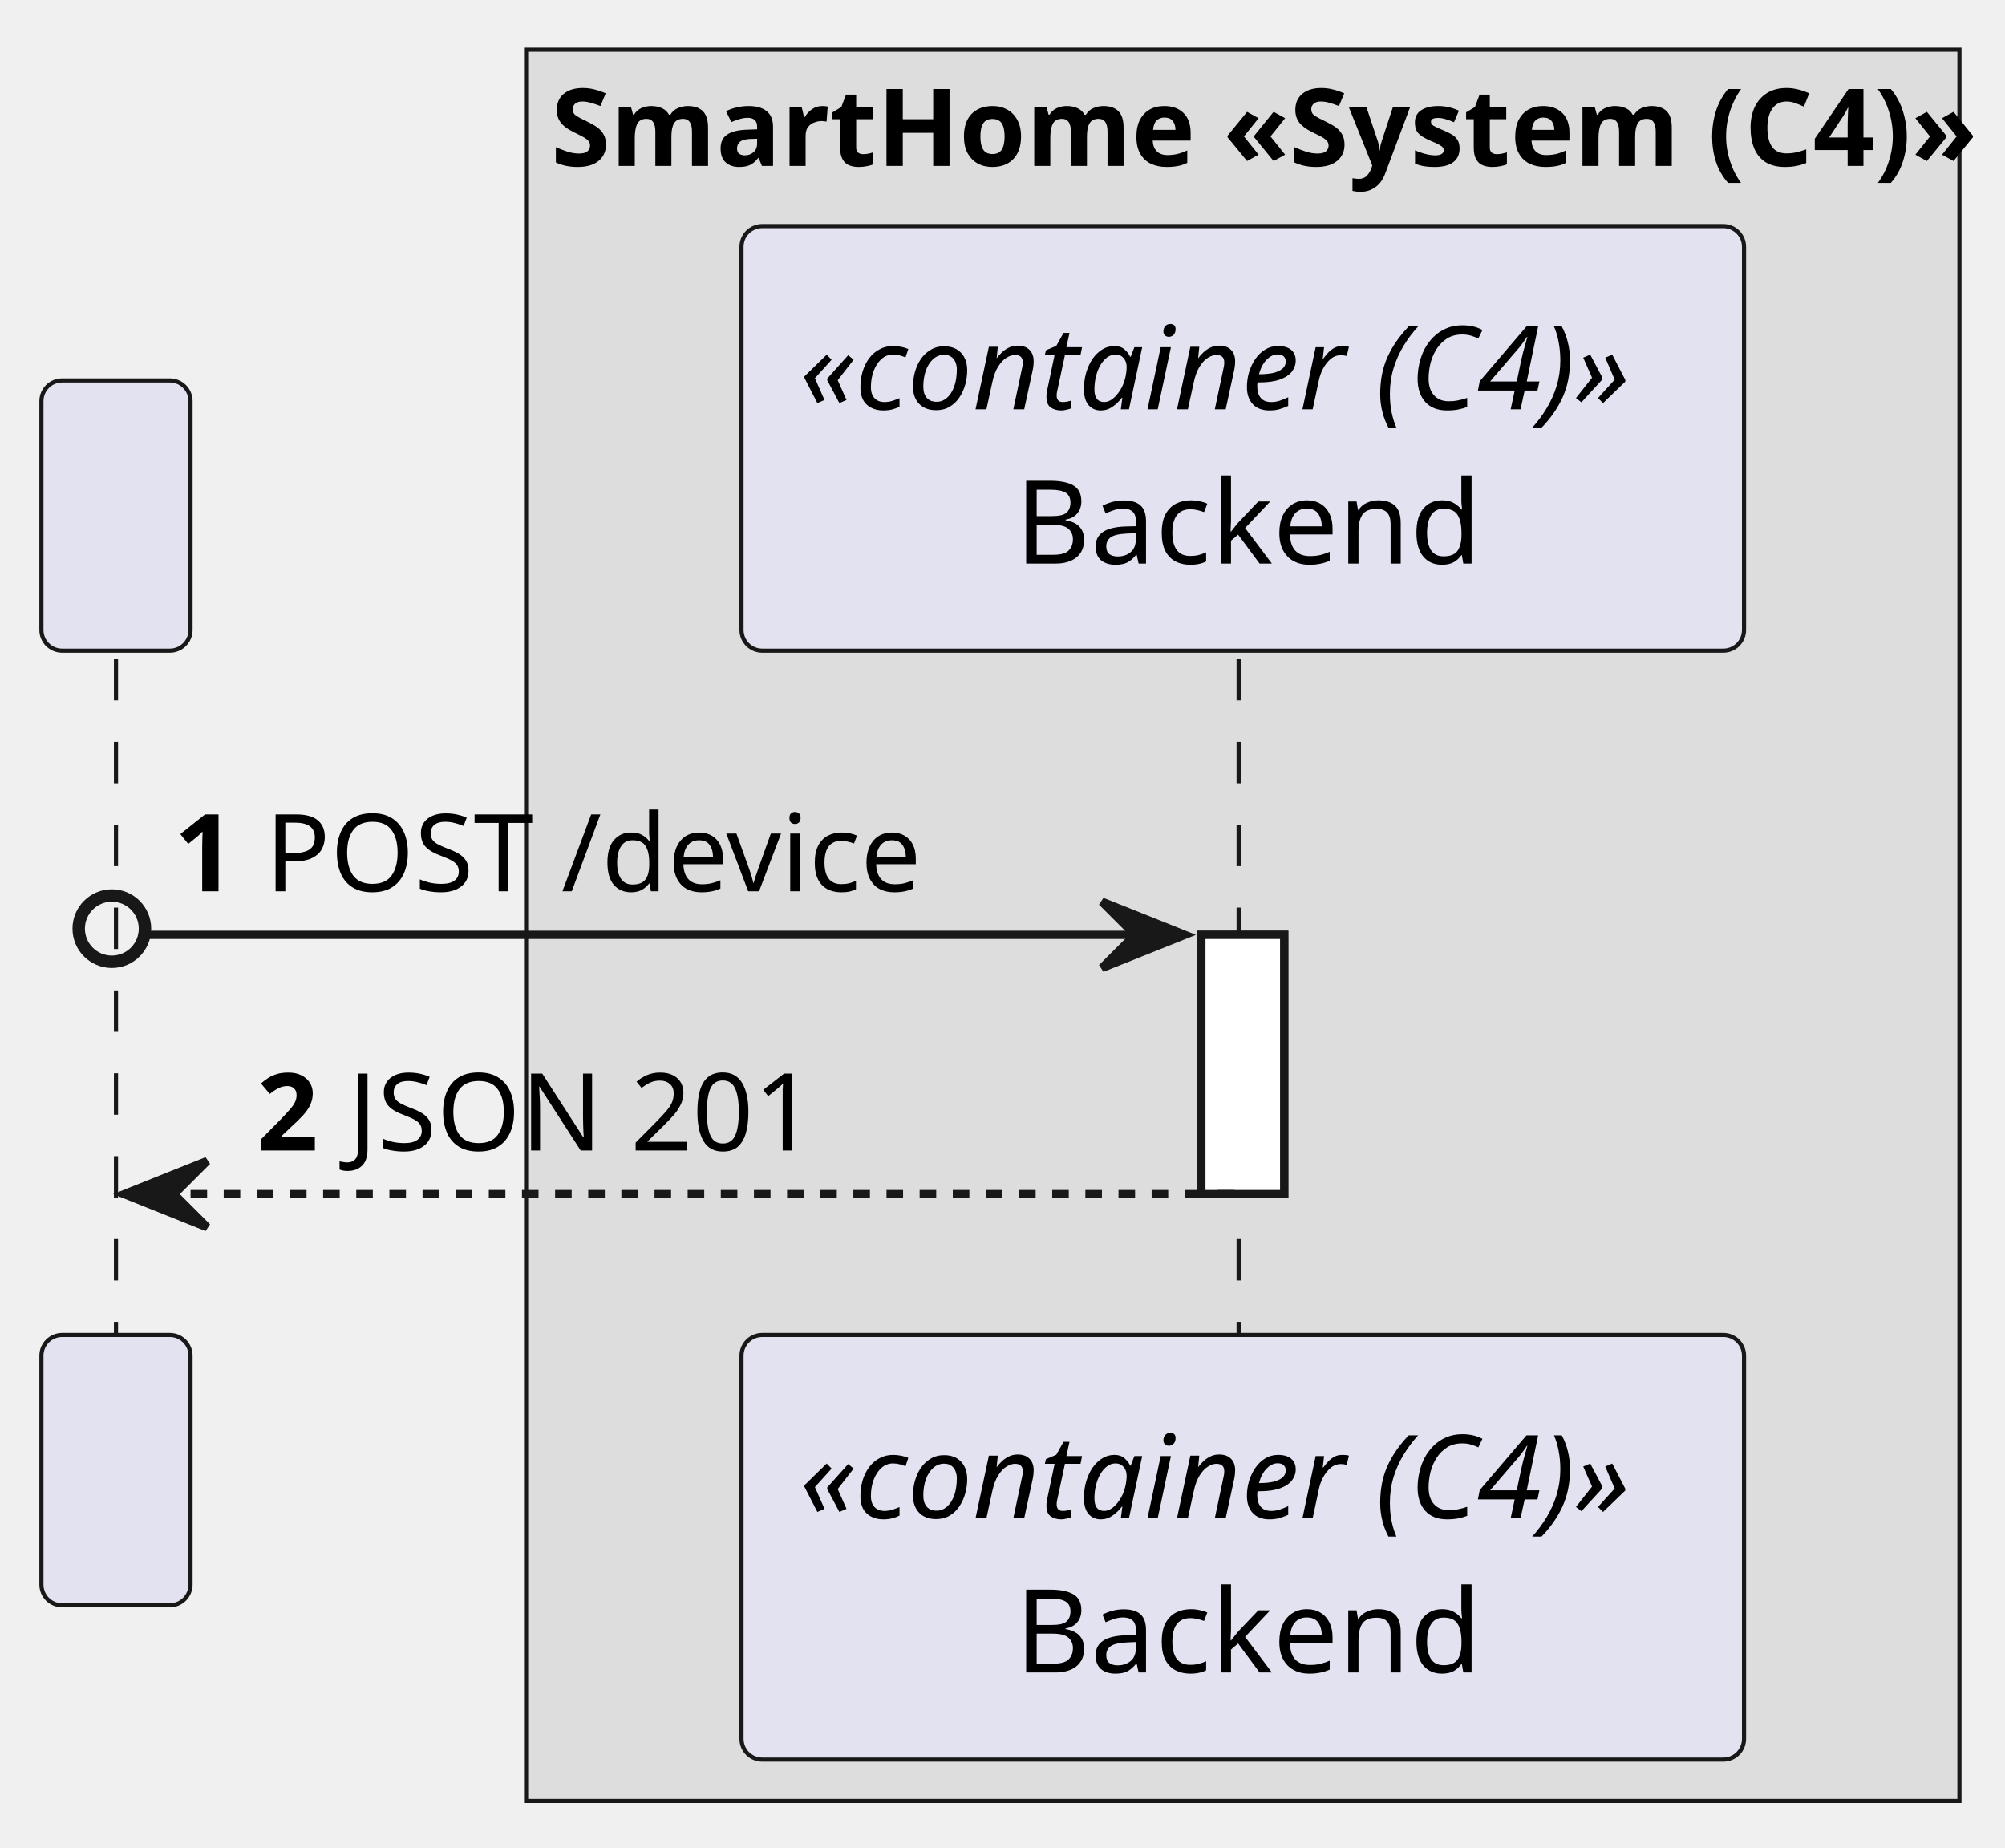
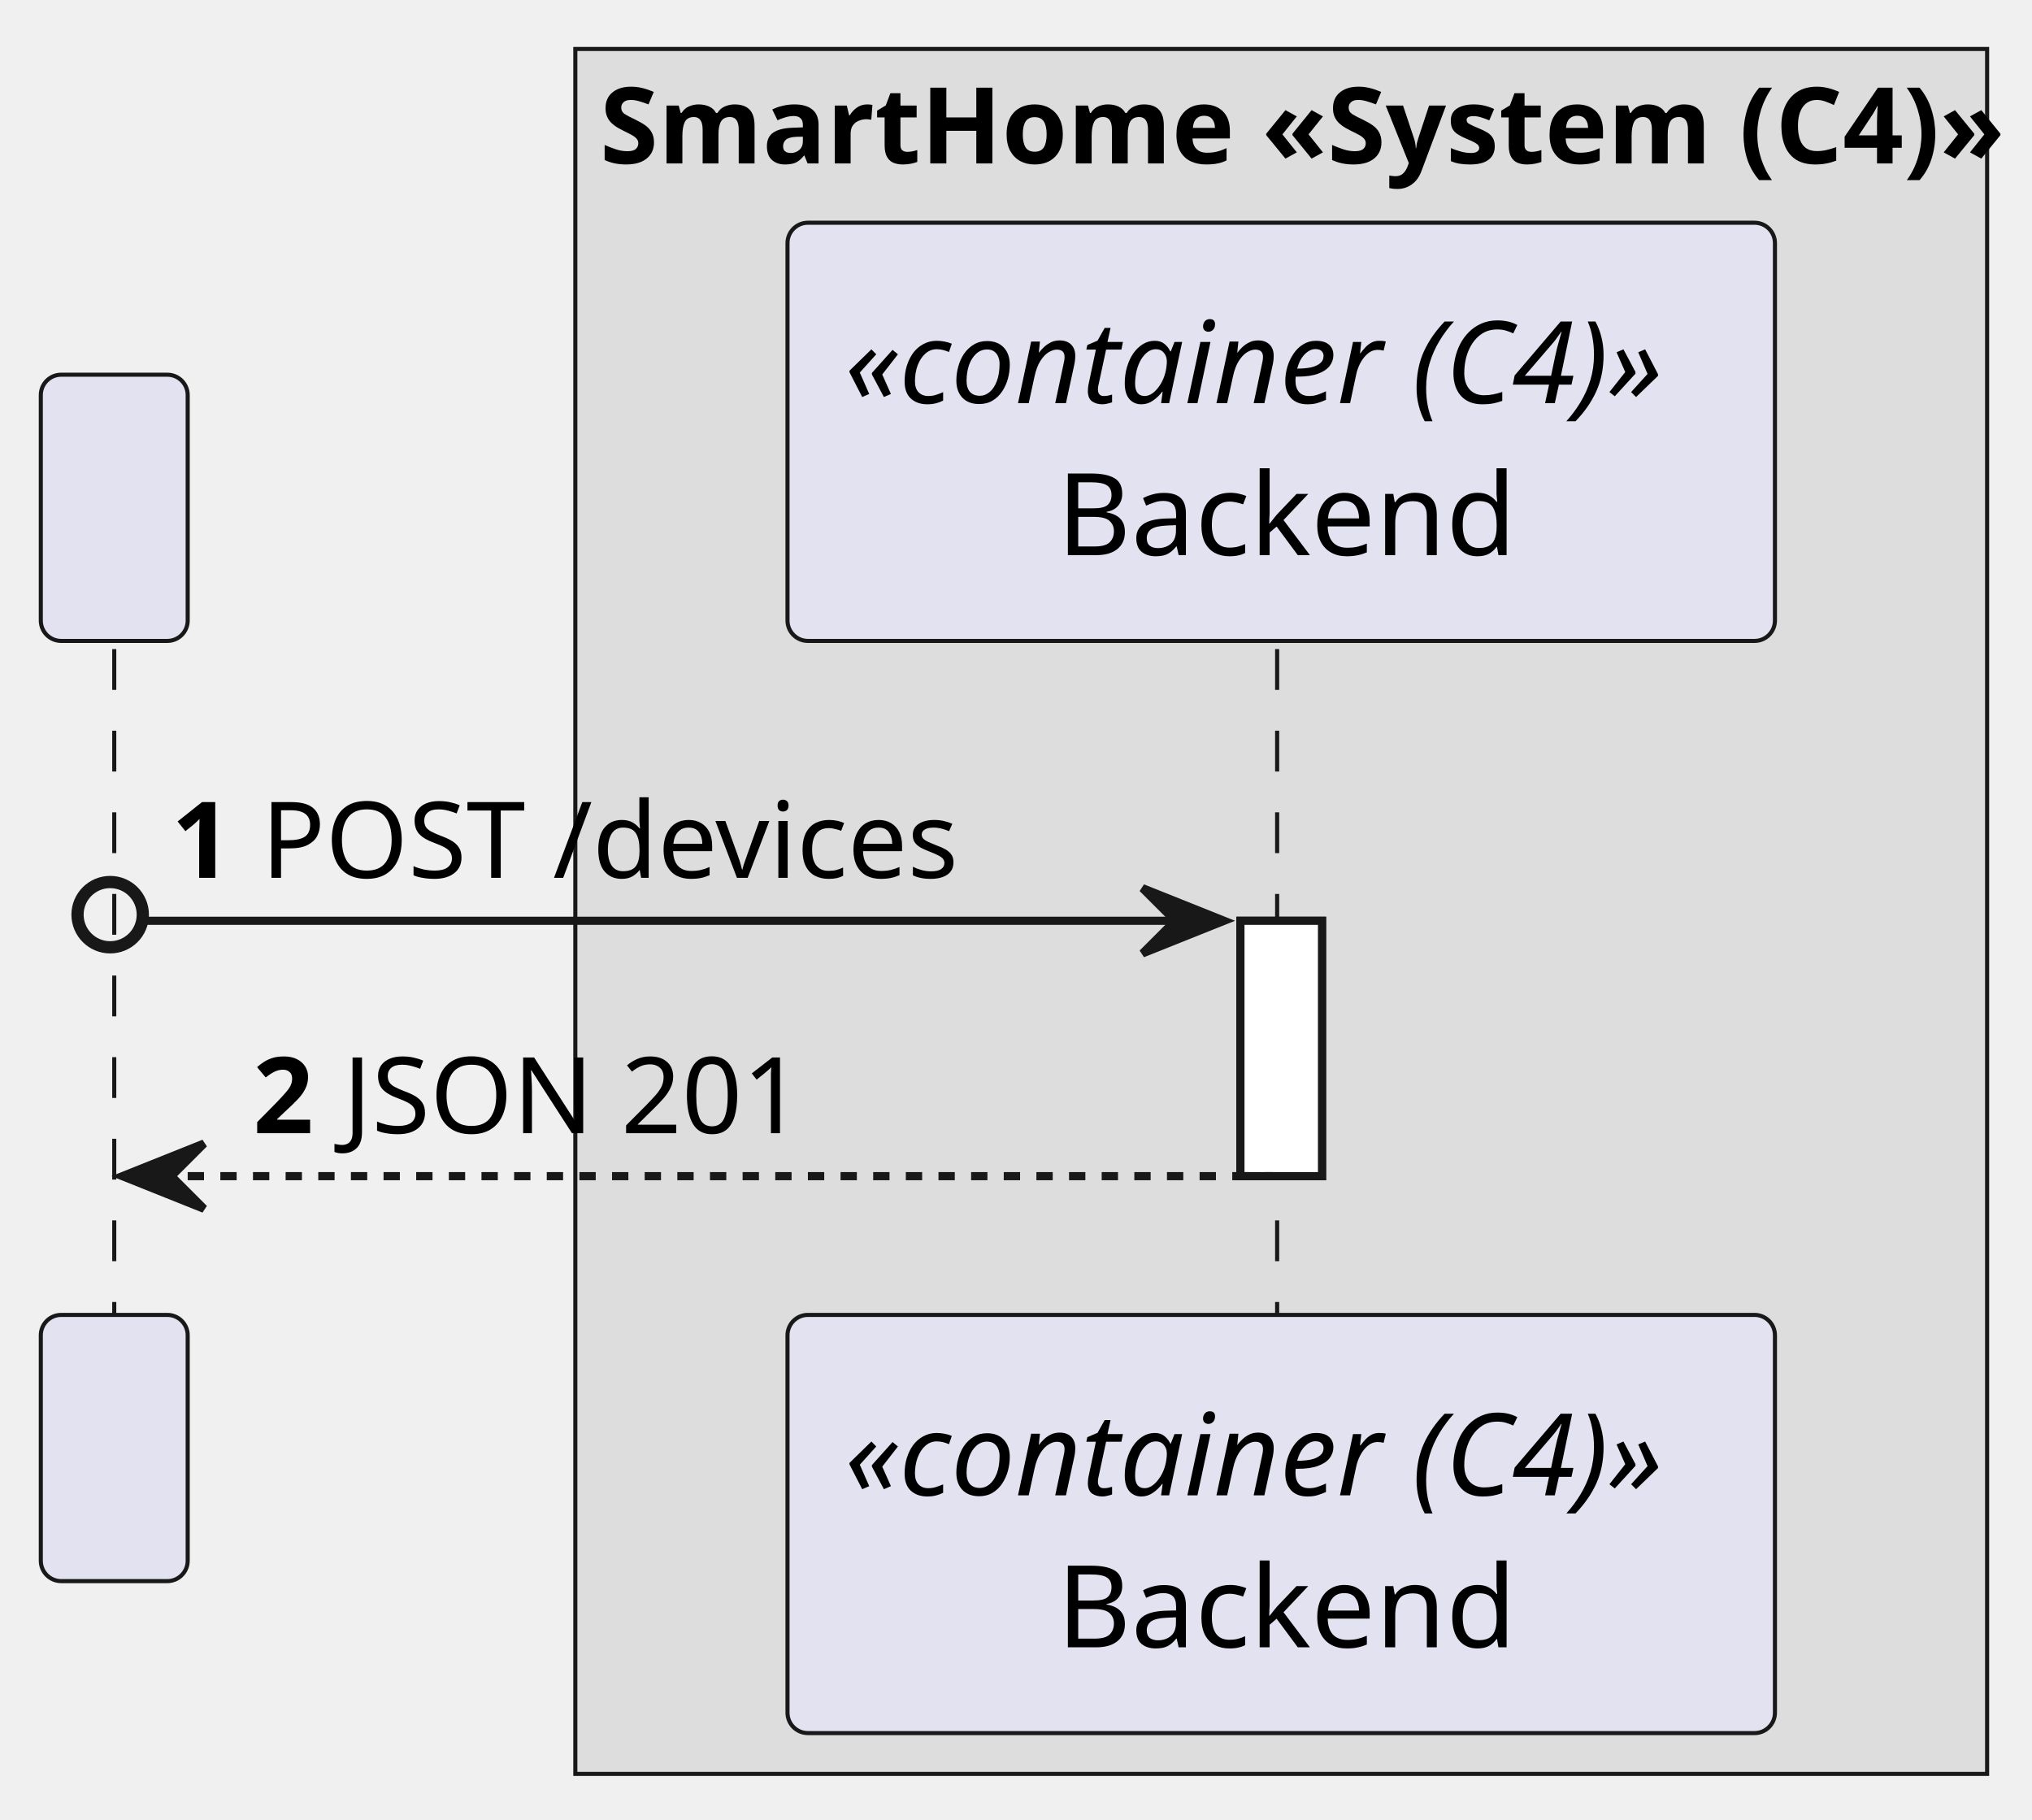
- <svg xmlns="http://www.w3.org/2000/svg" contentStyleType="text/css" height="223px" preserveAspectRatio="none" style="width:242px;height:223px;background:#FFFFFF;" version="1.1" viewBox="0 0 242 223" width="242px" zoomAndPan="magnify">
+ <svg xmlns="http://www.w3.org/2000/svg" contentStyleType="text/css" height="223px" preserveAspectRatio="none" style="width:249px;height:223px;background:#FFFFFF;" version="1.1" viewBox="0 0 249 223" width="249px" zoomAndPan="magnify">
  <defs />
  <g>
-     <rect fill="#DDDDDD" height="211.357" style="stroke:#181818;stroke-width:0.5;" width="173" x="63.5" y="6" />
-     <text fill="#000000" font-family="sans-serif" font-size="13" font-weight="bold" lengthAdjust="spacing" textLength="167" x="66.5" y="20.028">SmartHome «System (C4)»</text>
-     <rect fill="#FFFFFF" height="31.291" style="stroke:#181818;stroke-width:1.0;" width="10" x="145" y="112.824" />
+     <rect fill="#DDDDDD" height="211.357" style="stroke:#181818;stroke-width:0.5;" width="173" x="70.5" y="6" />
+     <text fill="#000000" font-family="sans-serif" font-size="13" font-weight="bold" lengthAdjust="spacing" textLength="167" x="73.5" y="20.028">SmartHome «System (C4)»</text>
+     <rect fill="#FFFFFF" height="31.291" style="stroke:#181818;stroke-width:1.0;" width="10" x="152" y="112.824" />
    <line style="stroke:#181818;stroke-width:0.5;stroke-dasharray:5.0,5.0;" x1="14" x2="14" y1="79.533" y2="162.115" />
-     <line style="stroke:#181818;stroke-width:0.5;stroke-dasharray:5.0,5.0;" x1="149.5" x2="149.5" y1="79.533" y2="162.115" />
+     <line style="stroke:#181818;stroke-width:0.5;stroke-dasharray:5.0,5.0;" x1="156.5" x2="156.5" y1="79.533" y2="162.115" />
    <rect fill="#E2E2F0" height="32.621" rx="2.5" ry="2.5" style="stroke:#181818;stroke-width:0.5;" width="18" x="5" y="45.912" />
    <text fill="#000000" font-family="sans-serif" font-size="14" lengthAdjust="spacing" textLength="4" x="12" y="68.019"> </text>
    <rect fill="#E2E2F0" height="32.621" rx="2.5" ry="2.5" style="stroke:#181818;stroke-width:0.5;" width="18" x="5" y="161.115" />
    <text fill="#000000" font-family="sans-serif" font-size="14" lengthAdjust="spacing" textLength="4" x="12" y="183.223"> </text>
-     <rect fill="#E2E2F0" height="51.242" rx="2.5" ry="2.5" style="stroke:#181818;stroke-width:0.5;" width="121" x="89.5" y="27.291" />
-     <text fill="#000000" font-family="sans-serif" font-size="14" font-style="italic" lengthAdjust="spacing" textLength="107" x="96.5" y="49.398">«container (C4)»</text>
-     <text fill="#000000" font-family="sans-serif" font-size="14" lengthAdjust="spacing" textLength="55" x="122.5" y="68.019">Backend</text>
-     <rect fill="#E2E2F0" height="51.242" rx="2.5" ry="2.5" style="stroke:#181818;stroke-width:0.5;" width="121" x="89.5" y="161.115" />
-     <text fill="#000000" font-family="sans-serif" font-size="14" font-style="italic" lengthAdjust="spacing" textLength="107" x="96.5" y="183.223">«container (C4)»</text>
-     <text fill="#000000" font-family="sans-serif" font-size="14" lengthAdjust="spacing" textLength="55" x="122.5" y="201.844">Backend</text>
-     <rect fill="#FFFFFF" height="31.291" style="stroke:#181818;stroke-width:1.0;" width="10" x="145" y="112.824" />
+     <rect fill="#E2E2F0" height="51.242" rx="2.5" ry="2.5" style="stroke:#181818;stroke-width:0.5;" width="121" x="96.5" y="27.291" />
+     <text fill="#000000" font-family="sans-serif" font-size="14" font-style="italic" lengthAdjust="spacing" textLength="107" x="103.5" y="49.398">«container (C4)»</text>
+     <text fill="#000000" font-family="sans-serif" font-size="14" lengthAdjust="spacing" textLength="55" x="129.5" y="68.019">Backend</text>
+     <rect fill="#E2E2F0" height="51.242" rx="2.5" ry="2.5" style="stroke:#181818;stroke-width:0.5;" width="121" x="96.5" y="161.115" />
+     <text fill="#000000" font-family="sans-serif" font-size="14" font-style="italic" lengthAdjust="spacing" textLength="107" x="103.5" y="183.223">«container (C4)»</text>
+     <text fill="#000000" font-family="sans-serif" font-size="14" lengthAdjust="spacing" textLength="55" x="129.5" y="201.844">Backend</text>
+     <rect fill="#FFFFFF" height="31.291" style="stroke:#181818;stroke-width:1.0;" width="10" x="152" y="112.824" />
    <ellipse cx="13.5" cy="112.074" fill="none" rx="4" ry="4" style="stroke:#181818;stroke-width:1.5;" />
-     <polygon fill="#181818" points="133,108.824,143,112.824,133,116.824,137,112.824" style="stroke:#181818;stroke-width:1.0;" />
-     <line style="stroke:#181818;stroke-width:1.0;" x1="18" x2="139" y1="112.824" y2="112.824" />
+     <polygon fill="#181818" points="140,108.824,150,112.824,140,116.824,144,112.824" style="stroke:#181818;stroke-width:1.0;" />
+     <line style="stroke:#181818;stroke-width:1.0;" x1="18" x2="146" y1="112.824" y2="112.824" />
    <text fill="#000000" font-family="sans-serif" font-size="13" font-weight="bold" lengthAdjust="spacing" textLength="7" x="21" y="107.561">1</text>
-     <text fill="#000000" font-family="sans-serif" font-size="13" lengthAdjust="spacing" textLength="79" x="32" y="107.561">POST /device</text>
+     <text fill="#000000" font-family="sans-serif" font-size="13" lengthAdjust="spacing" textLength="86" x="32" y="107.561">POST /devices</text>
    <polygon fill="#181818" points="25,140.115,15,144.115,25,148.115,21,144.115" style="stroke:#181818;stroke-width:1.0;" />
-     <line style="stroke:#181818;stroke-width:1.0;stroke-dasharray:2.0,2.0;" x1="19" x2="149" y1="144.115" y2="144.115" />
+     <line style="stroke:#181818;stroke-width:1.0;stroke-dasharray:2.0,2.0;" x1="19" x2="156" y1="144.115" y2="144.115" />
    <text fill="#000000" font-family="sans-serif" font-size="13" font-weight="bold" lengthAdjust="spacing" textLength="7" x="31" y="138.852">2</text>
    <text fill="#000000" font-family="sans-serif" font-size="13" lengthAdjust="spacing" textLength="59" x="42" y="138.852">JSON 201</text>
  </g>
</svg>
